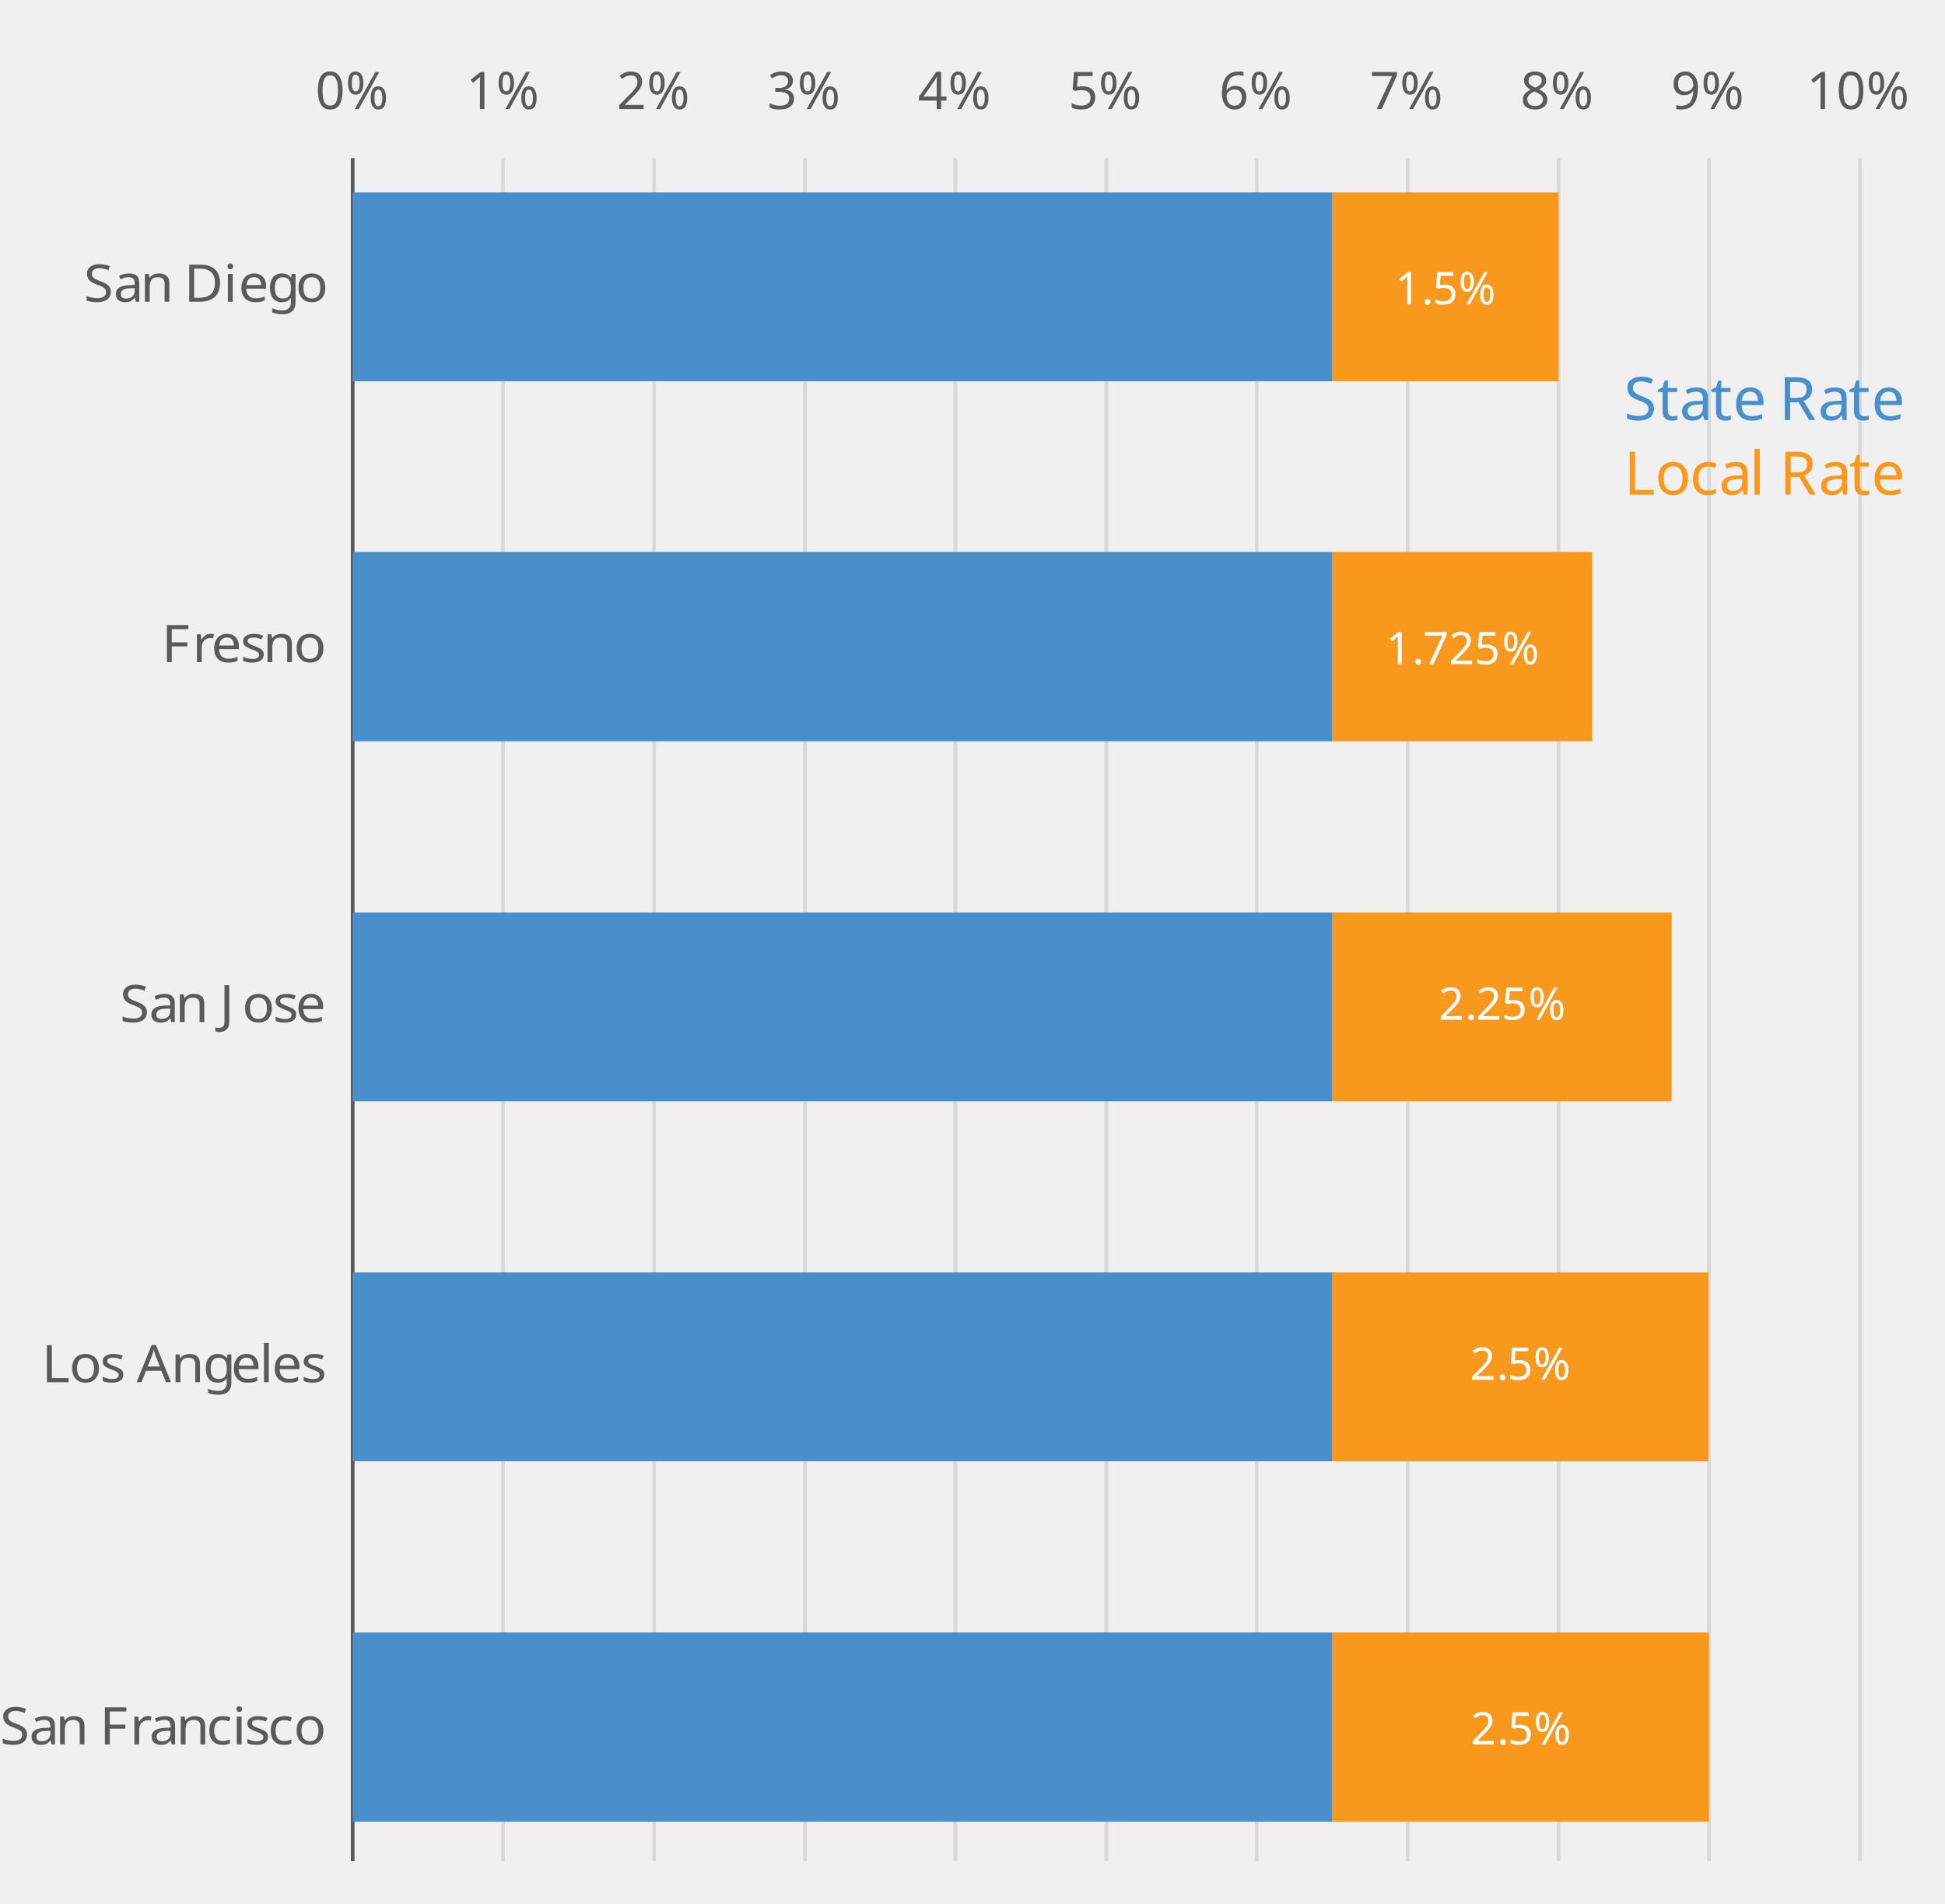
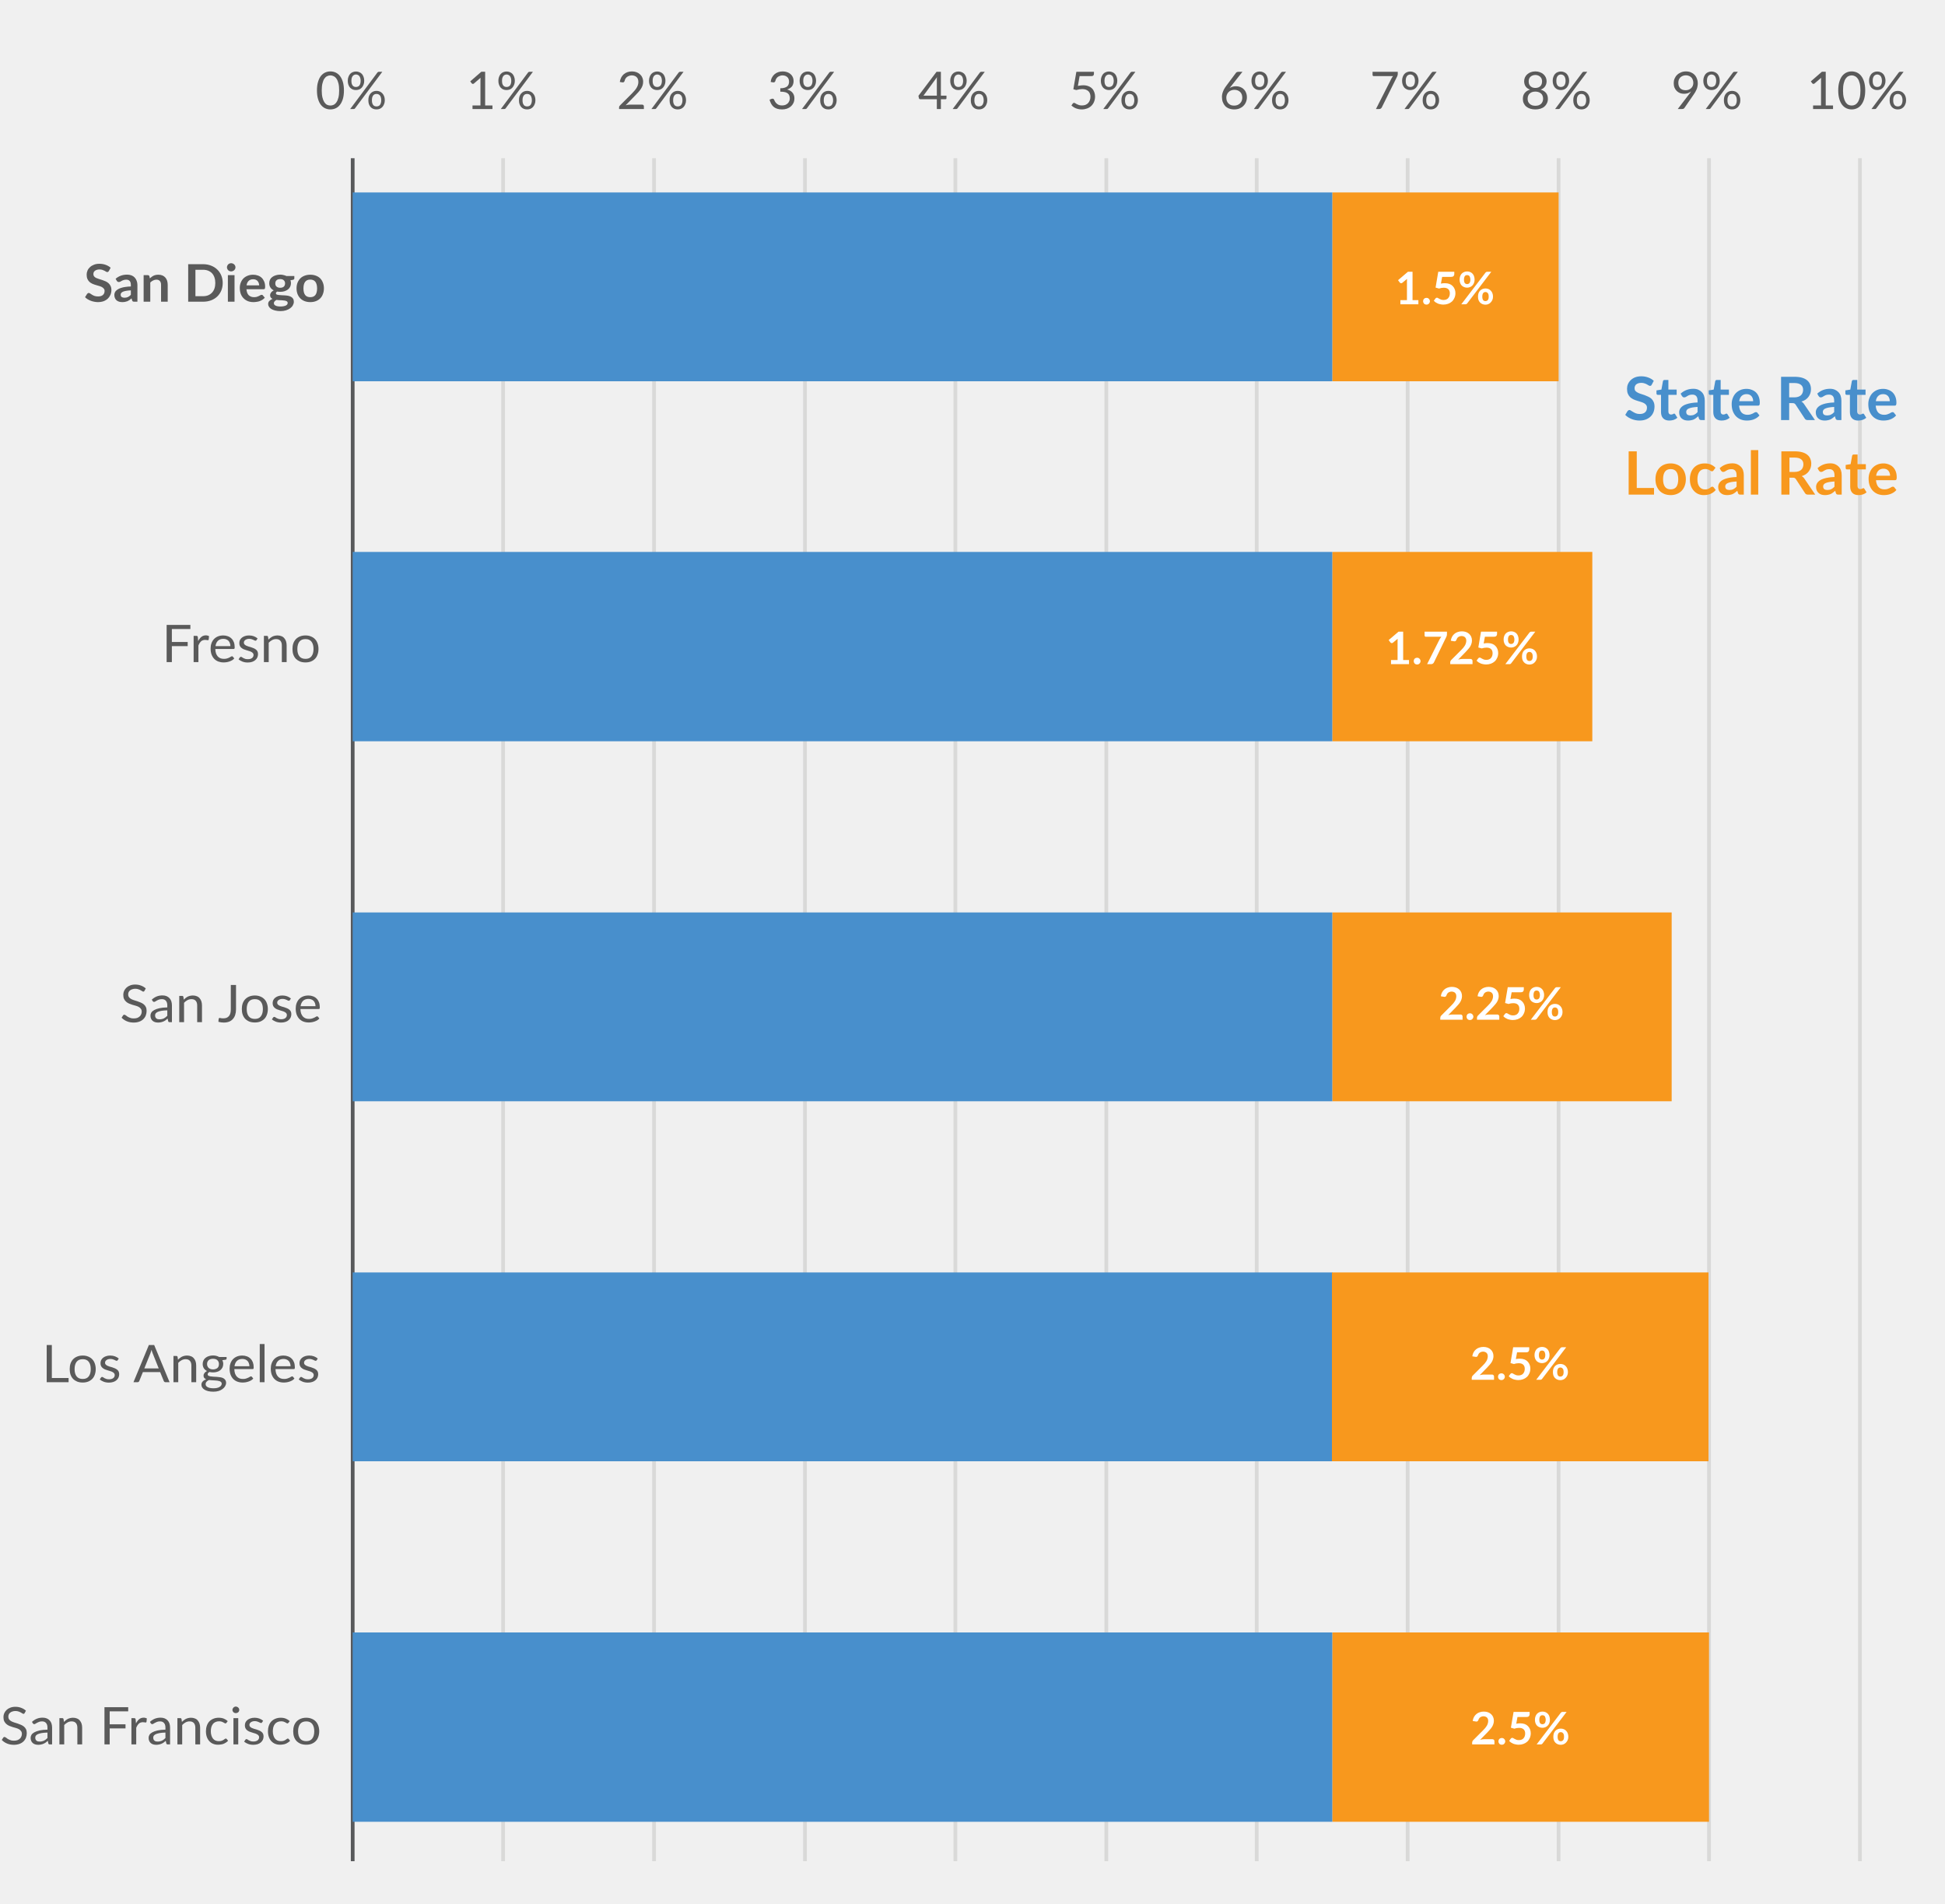
<svg xmlns="http://www.w3.org/2000/svg" version="1.1" id="Layer_1" x="0px" y="0px" viewBox="0 0 375 367" style="enable-background:new 0 0 375 367;" xml:space="preserve">
  <style type="text/css">
	.st0{fill:none;stroke:#D9D9D8;stroke-width:0.72;stroke-linejoin:round;stroke-miterlimit:10;}
	.st1{fill:#D9D9D8;stroke:#58595B;stroke-width:0.72;stroke-linejoin:round;stroke-miterlimit:10;}
	.st2{fill:#5A5A5A;}
- 	.st3{font-family:'Lato-Regular';}
+ 	.st3{font-family:'Lato';font-weight:400;}
	.st4{font-size:10px;}
	.st5{fill:#488FCC;}
	.st6{fill:#F8981D;}
	.st7{fill:#FFFFFF;}
- 	.st8{font-family:'Lato-Heavy';}
+ 	.st8{font-family:'Lato';font-weight:700;}
	.st9{font-size:8.663px;}
- 	.st10{font-family:'Lato-Bold';}
+ 	.st10{font-family:'Lato';font-weight:700;}
	.st11{font-size:11.551px;}
</style>
  <path class="st0" d="M97,30.5v328.3 M126.1,30.5v328.3 M155.2,30.5v328.3 M184.2,30.5v328.3 M213.3,30.5v328.3 M242.3,30.5v328.3   M271.4,30.5v328.3 M300.5,30.5v328.3 M329.5,30.5v328.3 M358.6,30.5v328.3" />
  <line class="st1" x1="68" y1="30.5" x2="68" y2="358.8" />
  <text transform="matrix(1 0 0 1 60.812 21.0161)">
-     <tspan x="0" y="0" class="st2 st3 st4">0</tspan>
-     <tspan x="5.8" y="0" class="st2 st3 st4">%</tspan>
+     <tspan x="0" y="0" class="st2 st3 st4">0%</tspan>
  </text>
  <text transform="matrix(1 0 0 1 89.851 21.0161)">
-     <tspan x="0" y="0" class="st2 st3 st4">1</tspan>
-     <tspan x="5.8" y="0" class="st2 st3 st4">%</tspan>
+     <tspan x="0" y="0" class="st2 st3 st4">1%</tspan>
  </text>
  <text transform="matrix(1 0 0 1 118.8901 21.0161)">
-     <tspan x="0" y="0" class="st2 st3 st4">2</tspan>
-     <tspan x="5.8" y="0" class="st2 st3 st4">%</tspan>
+     <tspan x="0" y="0" class="st2 st3 st4">2%</tspan>
  </text>
  <text transform="matrix(1 0 0 1 147.9291 21.0161)">
-     <tspan x="0" y="0" class="st2 st3 st4">3</tspan>
-     <tspan x="5.8" y="0" class="st2 st3 st4">%</tspan>
+     <tspan x="0" y="0" class="st2 st3 st4">3%</tspan>
  </text>
  <text transform="matrix(1 0 0 1 176.9679 21.0161)">
-     <tspan x="0" y="0" class="st2 st3 st4">4</tspan>
-     <tspan x="5.8" y="0" class="st2 st3 st4">%</tspan>
+     <tspan x="0" y="0" class="st2 st3 st4">4%</tspan>
  </text>
  <text transform="matrix(1 0 0 1 206.007 21.0161)">
-     <tspan x="0" y="0" class="st2 st3 st4">5</tspan>
-     <tspan x="5.8" y="0" class="st2 st3 st4">%</tspan>
+     <tspan x="0" y="0" class="st2 st3 st4">5%</tspan>
  </text>
  <text transform="matrix(1 0 0 1 235.046 21.0161)">
-     <tspan x="0" y="0" class="st2 st3 st4">6</tspan>
-     <tspan x="5.8" y="0" class="st2 st3 st4">%</tspan>
+     <tspan x="0" y="0" class="st2 st3 st4">6%</tspan>
  </text>
  <text transform="matrix(1 0 0 1 264.085 21.0161)">
-     <tspan x="0" y="0" class="st2 st3 st4">7</tspan>
-     <tspan x="5.8" y="0" class="st2 st3 st4">%</tspan>
+     <tspan x="0" y="0" class="st2 st3 st4">7%</tspan>
  </text>
  <text transform="matrix(1 0 0 1 293.1241 21.0161)">
-     <tspan x="0" y="0" class="st2 st3 st4">8</tspan>
-     <tspan x="5.8" y="0" class="st2 st3 st4">%</tspan>
+     <tspan x="0" y="0" class="st2 st3 st4">8%</tspan>
  </text>
  <text transform="matrix(1 0 0 1 322.1631 21.0161)">
-     <tspan x="0" y="0" class="st2 st3 st4">9</tspan>
-     <tspan x="5.8" y="0" class="st2 st3 st4">%</tspan>
+     <tspan x="0" y="0" class="st2 st3 st4">9%</tspan>
  </text>
  <text transform="matrix(1 0 0 1 348.3174 21.0161)">
-     <tspan x="0" y="0" class="st2 st3 st4">10</tspan>
-     <tspan x="11.5" y="0" class="st2 st3 st4">%</tspan>
+     <tspan x="0" y="0" class="st2 st3 st4">10%</tspan>
  </text>
  <g>
    <g>
      <polygon class="st5" points="68,37.1 256.9,37.1 256.9,73.5 68,73.5 68,37.1   " />
      <polygon class="st6" points="256.9,37.1 300.5,37.1 300.5,73.5 256.9,73.5 256.9,37.1   " />
      <text transform="matrix(1 0 0 1 268.9817 58.6571)">
-         <tspan x="0" y="0" class="st7 st8 st9">1</tspan>
-         <tspan x="5.1" y="0" class="st7 st8 st9">.</tspan>
-         <tspan x="7.2" y="0" class="st7 st8 st9">5</tspan>
-         <tspan x="12.2" y="0" class="st7 st8 st9">%</tspan>
+         <tspan x="0" y="0" class="st7 st8 st9">1.5%</tspan>
      </text>
    </g>
    <text transform="matrix(1.0389 0 0 1 16.1543 58.1625)">
-       <tspan x="0" y="0" class="st2 st10 st4">S</tspan>
-       <tspan x="5.5" y="0" class="st2 st10 st4">a</tspan>
-       <tspan x="10.5" y="0" class="st2 st10 st4">n</tspan>
-       <tspan x="16.1" y="0" class="st2 st10 st4"> </tspan>
-       <tspan x="18.6" y="0" class="st2 st10 st4">Di</tspan>
-       <tspan x="28.7" y="0" class="st2 st10 st4">e</tspan>
-       <tspan x="34" y="0" class="st2 st10 st4">g</tspan>
-       <tspan x="39.3" y="0" class="st2 st10 st4">o</tspan>
+       <tspan x="0" y="0" class="st2 st10 st4">San Diego</tspan>
    </text>
  </g>
  <g>
    <g>
      <polygon class="st5" points="68,106.4 256.9,106.4 256.9,142.9 68,142.9 68,106.4   " />
      <polygon class="st6" points="256.9,106.4 307,106.4 307,142.9 256.9,142.9 256.9,106.4   " />
      <text transform="matrix(1 0 0 1 267.1738 128.0349)">
-         <tspan x="0" y="0" class="st7 st8 st9">1</tspan>
-         <tspan x="5.1" y="0" class="st7 st8 st9">.</tspan>
-         <tspan x="7.2" y="0" class="st7 st8 st9">725</tspan>
+         <tspan x="0" y="0" class="st7 st8 st9">1.725</tspan>
        <tspan x="22.4" y="0" class="st7 st8 st9">%</tspan>
      </text>
    </g>
    <text transform="matrix(1.0389 0 0 1 31.1704 127.639)">
-       <tspan x="0" y="0" class="st2 st3 st4">F</tspan>
-       <tspan x="5.7" y="0" class="st2 st3 st4">r</tspan>
-       <tspan x="9.2" y="0" class="st2 st3 st4">e</tspan>
-       <tspan x="14.6" y="0" class="st2 st3 st4">s</tspan>
-       <tspan x="18.8" y="0" class="st2 st3 st4">n</tspan>
-       <tspan x="24.5" y="0" class="st2 st3 st4">o</tspan>
+       <tspan x="0" y="0" class="st2 st3 st4">Fresno</tspan>
    </text>
  </g>
  <g>
    <g>
      <polygon class="st5" points="68,314.7 256.9,314.7 256.9,351.2 68,351.2 68,314.7   " />
      <polygon class="st6" points="256.9,314.7 329.5,314.7 329.5,351.2 256.9,351.2 256.9,314.7   " />
      <text transform="matrix(1 0 0 1 283.5049 336.2833)">
-         <tspan x="0" y="0" class="st7 st8 st9">2</tspan>
-         <tspan x="5.1" y="0" class="st7 st8 st9">.</tspan>
-         <tspan x="7.2" y="0" class="st7 st8 st9">5</tspan>
-         <tspan x="12.2" y="0" class="st7 st8 st9">%</tspan>
+         <tspan x="0" y="0" class="st7 st8 st9">2.5%</tspan>
      </text>
    </g>
    <text transform="matrix(1.0389 0 0 1 -1.600000e-04 336.2828)">
-       <tspan x="0" y="0" class="st2 st3 st4">S</tspan>
-       <tspan x="5.4" y="0" class="st2 st3 st4">a</tspan>
-       <tspan x="10.3" y="0" class="st2 st3 st4">n</tspan>
-       <tspan x="15.9" y="0" class="st2 st3 st4"> </tspan>
-       <tspan x="18.5" y="0" class="st2 st3 st4">F</tspan>
-       <tspan x="24.1" y="0" class="st2 st3 st4">r</tspan>
-       <tspan x="27.7" y="0" class="st2 st3 st4">a</tspan>
-       <tspan x="32.7" y="0" class="st2 st3 st4">n</tspan>
-       <tspan x="38.3" y="0" class="st2 st3 st4">ci</tspan>
-       <tspan x="45.4" y="0" class="st2 st3 st4">s</tspan>
-       <tspan x="49.7" y="0" class="st2 st3 st4">co</tspan>
+       <tspan x="0" y="0" class="st2 st3 st4">San Francisco</tspan>
    </text>
  </g>
  <g>
    <polygon class="st5" points="68,175.9 256.9,175.9 256.9,212.3 68,212.3 68,175.9  " />
    <polygon class="st6" points="256.9,175.9 322.3,175.9 322.3,212.3 256.9,212.3 256.9,175.9  " />
    <text transform="matrix(1 0 0 1 277.3589 196.5753)">
-       <tspan x="0" y="0" class="st7 st8 st9">2</tspan>
-       <tspan x="5.1" y="0" class="st7 st8 st9">.</tspan>
-       <tspan x="7.2" y="0" class="st7 st8 st9">25</tspan>
-       <tspan x="17.3" y="0" class="st7 st8 st9">%</tspan>
+       <tspan x="0" y="0" class="st7 st8 st9">2.25%</tspan>
    </text>
    <text transform="matrix(1.0389 0 0 1 23.104 197.0497)">
-       <tspan x="0" y="0" class="st2 st3 st4">S</tspan>
-       <tspan x="5.4" y="0" class="st2 st3 st4">a</tspan>
-       <tspan x="10.3" y="0" class="st2 st3 st4">n</tspan>
-       <tspan x="15.9" y="0" class="st2 st3 st4"> </tspan>
-       <tspan x="18.5" y="0" class="st2 st3 st4">J</tspan>
-       <tspan x="22.7" y="0" class="st2 st3 st4">o</tspan>
-       <tspan x="28.4" y="0" class="st2 st3 st4">s</tspan>
-       <tspan x="32.6" y="0" class="st2 st3 st4">e</tspan>
+       <tspan x="0" y="0" class="st2 st3 st4">San Jose</tspan>
    </text>
  </g>
  <g>
    <polygon class="st5" points="68,245.3 256.9,245.3 256.9,281.7 68,281.7 68,245.3  " />
    <polygon class="st6" points="256.8,245.3 329.4,245.3 329.4,281.7 256.8,281.7 256.8,245.3  " />
    <text transform="matrix(1 0 0 1 283.4258 265.9854)">
-       <tspan x="0" y="0" class="st7 st8 st9">2</tspan>
-       <tspan x="5.1" y="0" class="st7 st8 st9">.</tspan>
-       <tspan x="7.2" y="0" class="st7 st8 st9">5</tspan>
-       <tspan x="12.2" y="0" class="st7 st8 st9">%</tspan>
+       <tspan x="0" y="0" class="st7 st8 st9">2.5%</tspan>
    </text>
    <text transform="matrix(1.0389 0 0 1 8.0459 266.4598)">
-       <tspan x="0" y="0" class="st2 st3 st4">L</tspan>
-       <tspan x="5.1" y="0" class="st2 st3 st4">o</tspan>
-       <tspan x="10.8" y="0" class="st2 st3 st4">s</tspan>
-       <tspan x="15.1" y="0" class="st2 st3 st4"> </tspan>
-       <tspan x="17.6" y="0" class="st2 st3 st4">An</tspan>
-       <tspan x="29.9" y="0" class="st2 st3 st4">g</tspan>
-       <tspan x="35.1" y="0" class="st2 st3 st4">e</tspan>
-       <tspan x="40.4" y="0" class="st2 st3 st4">l</tspan>
-       <tspan x="42.7" y="0" class="st2 st3 st4">e</tspan>
-       <tspan x="48.1" y="0" class="st2 st3 st4">s</tspan>
+       <tspan x="0" y="0" class="st2 st3 st4">Los Angeles</tspan>
    </text>
  </g>
  <text transform="matrix(1 0 0 1 313.0866 80.9795)">
-     <tspan x="0" y="0" class="st5 st8 st11">S</tspan>
-     <tspan x="6.4" y="0" class="st5 st8 st11">t</tspan>
-     <tspan x="10.7" y="0" class="st5 st8 st11">a</tspan>
-     <tspan x="16.7" y="0" class="st5 st8 st11">t</tspan>
-     <tspan x="21" y="0" class="st5 st8 st11">e</tspan>
-     <tspan x="27.3" y="0" class="st5 st8 st11"> </tspan>
-     <tspan x="29.9" y="0" class="st5 st8 st11">R</tspan>
-     <tspan x="37.4" y="0" class="st5 st8 st11">a</tspan>
-     <tspan x="43.3" y="0" class="st5 st8 st11">t</tspan>
-     <tspan x="47.7" y="0" class="st5 st8 st11">e</tspan>
+     <tspan x="0" y="0" class="st5 st8 st11">State Rate</tspan>
  </text>
  <text transform="matrix(1 0 0 1 313.0866 95.3513)">
-     <tspan x="0" y="0" class="st6 st8 st11">L</tspan>
-     <tspan x="6" y="0" class="st6 st8 st11">o</tspan>
-     <tspan x="12.7" y="0" class="st6 st8 st11">c</tspan>
-     <tspan x="18.3" y="0" class="st6 st8 st11">a</tspan>
-     <tspan x="24.2" y="0" class="st6 st8 st11">l</tspan>
-     <tspan x="27.1" y="0" class="st6 st8 st11"> </tspan>
-     <tspan x="30" y="0" class="st6 st8 st11">R</tspan>
-     <tspan x="37.5" y="0" class="st6 st8 st11">a</tspan>
-     <tspan x="43.4" y="0" class="st6 st8 st11">t</tspan>
-     <tspan x="47.7" y="0" class="st6 st8 st11">e</tspan>
+     <tspan x="0" y="0" class="st6 st8 st11">Local Rate</tspan>
  </text>
</svg>
